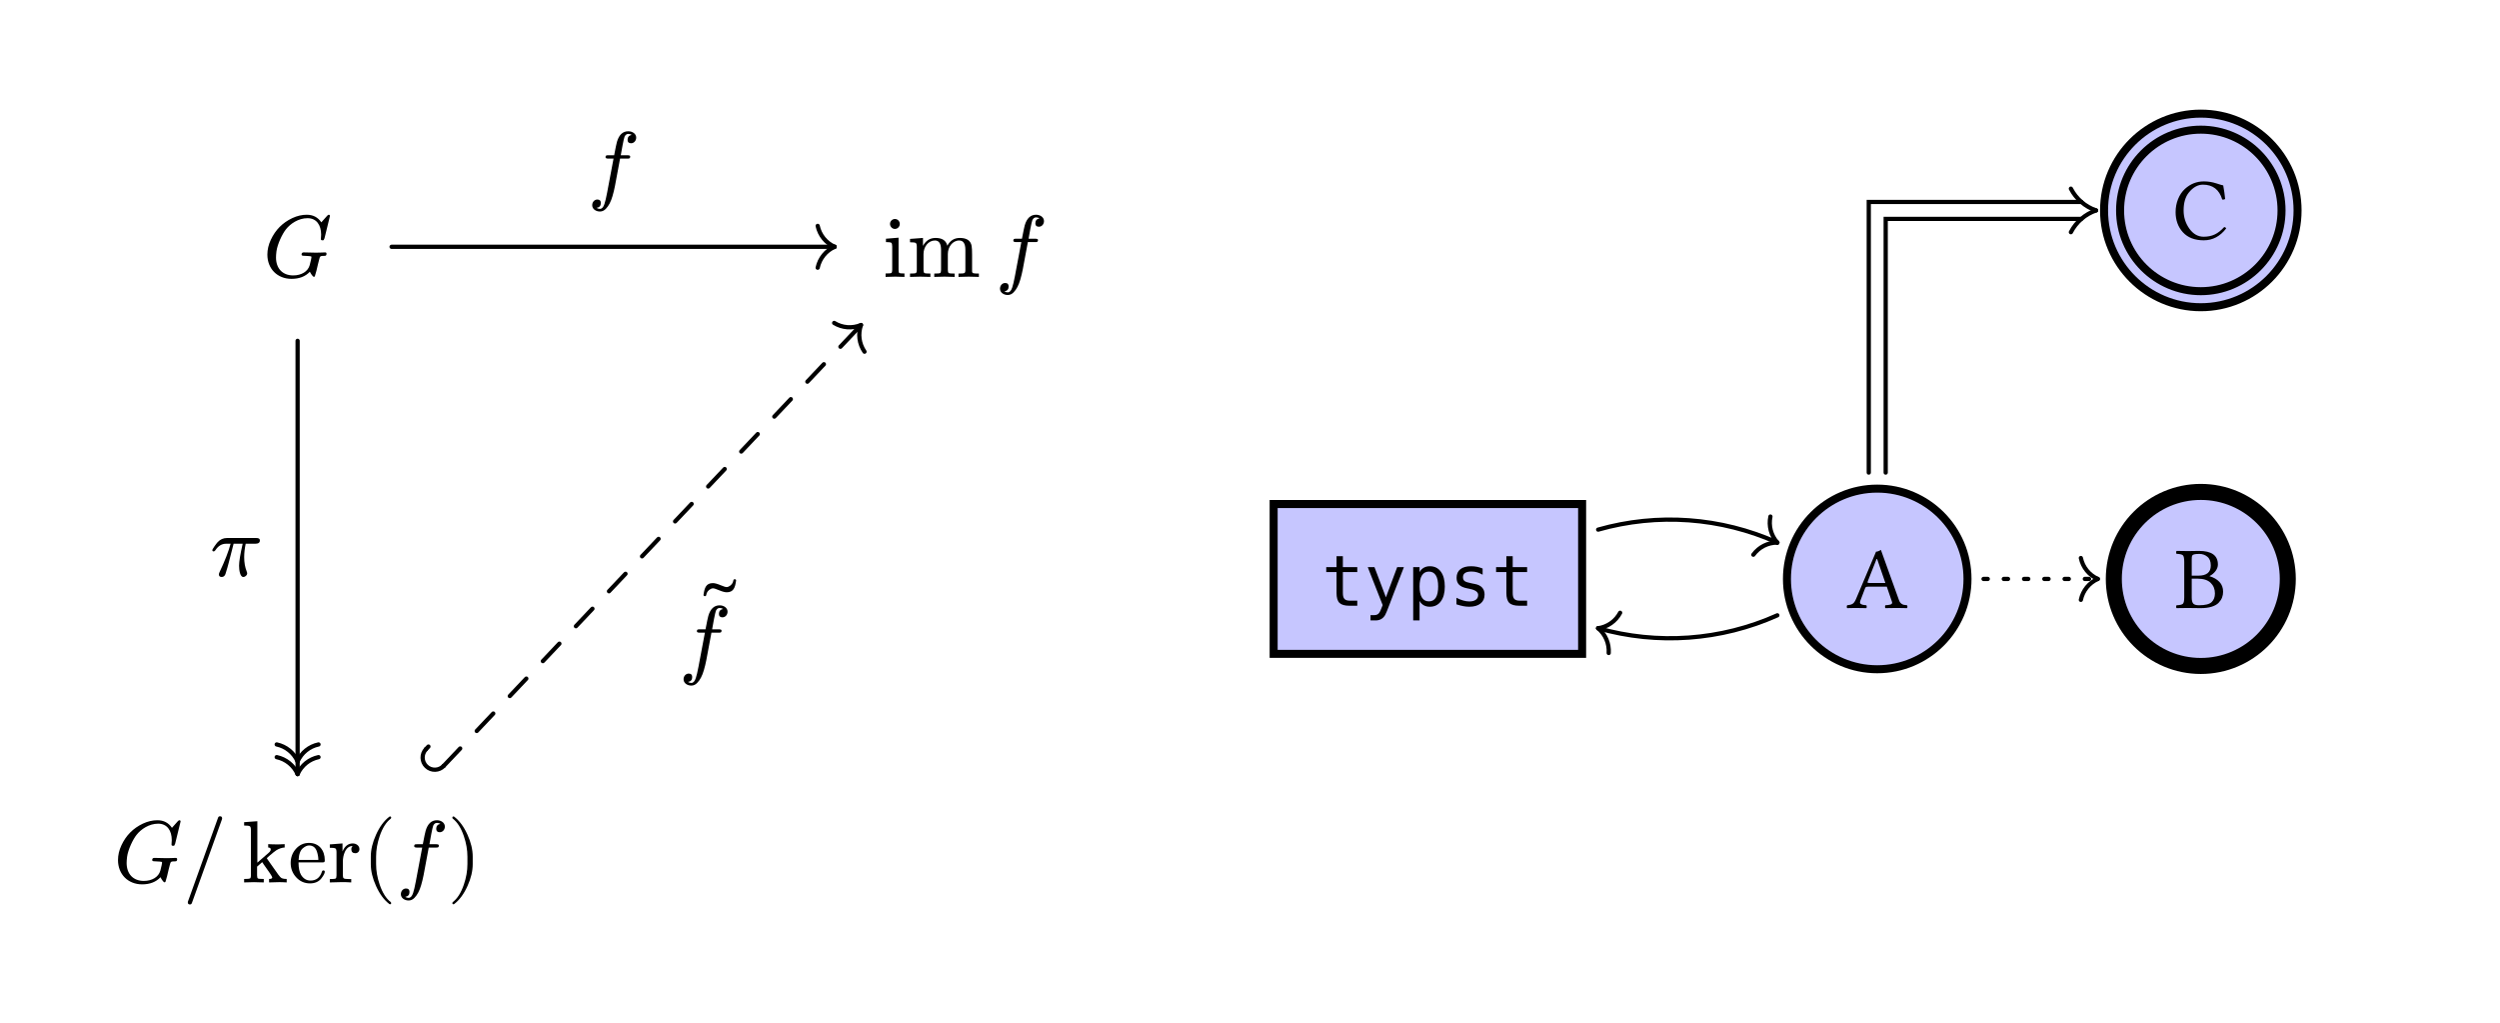
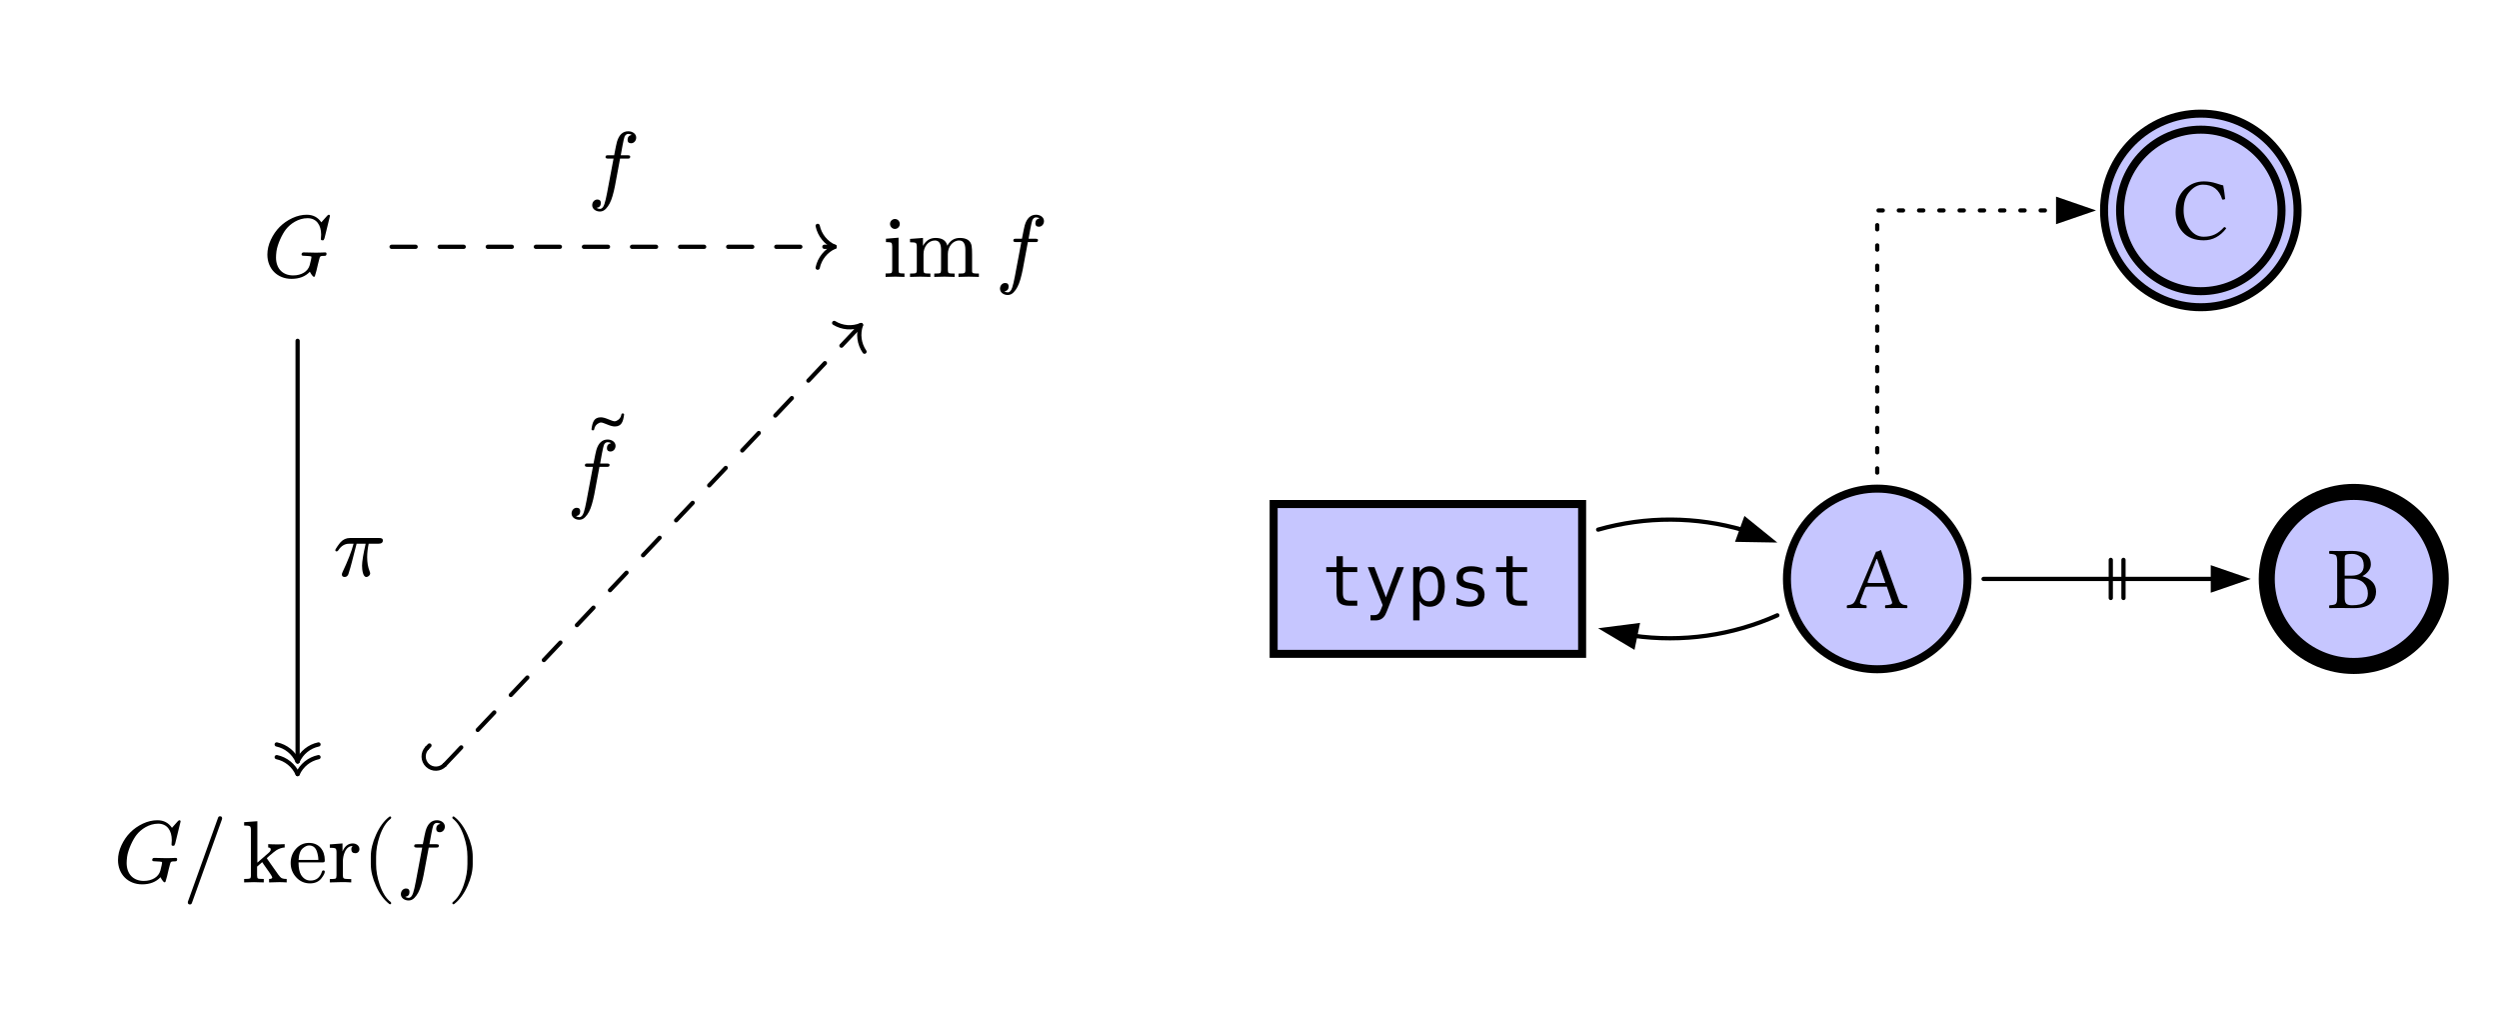
<svg xmlns="http://www.w3.org/2000/svg" xmlns:xlink="http://www.w3.org/1999/xlink" class="typst-doc" viewBox="0 0 623.623 255.118" width="623.623" height="255.118">
  <g>
    <g transform="translate(28.3465 28.3465)">
      <g class="typst-group">
        <g transform="matrix(2 0 0 2 0 0)">
          <g transform="translate(0 0)">
            <g class="typst-group">
              <g>
                <g transform="translate(0 0)">
                  <g class="typst-group">
                    <g>
                      <g transform="translate(0 0)">
                        <g class="typst-group">
                          <g>
                            <g transform="translate(18.63767 12.8535)">
                              <g class="typst-group">
                                <g>
                                  <g transform="translate(0 7.513)">
                                    <g class="typst-text" transform="scale(0.011 -0.011)">
                                      <use xlink:href="#g79D19BE13968DD9CB342F395E902C1C7" x="0" fill="#000000" />
                                    </g>
                                  </g>
                                </g>
                              </g>
                            </g>
                            <g transform="translate(95.96404 12.8535)">
                              <g class="typst-group">
                                <g>
                                  <g transform="translate(0 7.513)">
                                    <g class="typst-text" transform="scale(0.011 -0.011)">
                                      <use xlink:href="#gE05993322564CCB1653D484A10AFE731" x="0" fill="#000000" />
                                      <use xlink:href="#g95E62FF91FB9D188F1BE73E53053F529" x="278" fill="#000000" />
                                    </g>
                                  </g>
                                  <g transform="translate(14.05433 7.513)">
                                    <g class="typst-text" transform="scale(0.011 -0.011)">
                                      <use xlink:href="#gFD812EEBF38CE764F5B3B3F10E256F86" x="0" fill="#000000" />
                                    </g>
                                  </g>
                                </g>
                              </g>
                            </g>
                            <g transform="translate(0 88.37325)">
                              <g class="typst-group">
                                <g>
                                  <g transform="translate(0 7.513)">
                                    <g class="typst-text" transform="scale(0.011 -0.011)">
                                      <use xlink:href="#g79D19BE13968DD9CB342F395E902C1C7" x="0" fill="#000000" />
                                    </g>
                                  </g>
                                  <g transform="translate(8.646 7.513)">
                                    <g class="typst-text" transform="scale(0.011 -0.011)">
                                      <use xlink:href="#g53AB29812C6E49CA0A44BF20374FC314" x="0" fill="#000000" />
                                    </g>
                                  </g>
                                  <g transform="translate(15.97933 7.513)">
                                    <g class="typst-text" transform="scale(0.011 -0.011)">
                                      <use xlink:href="#gF4B61A7629951F3DDFFF3BF00086597D" x="0" fill="#000000" />
                                      <use xlink:href="#g7ACF890FDA5EEB6DAEB97A2FD973FAE1" x="528" fill="#000000" />
                                      <use xlink:href="#gDB2269443DB038A6EB6C25A5D1C2DCC5" x="972" fill="#000000" />
                                    </g>
                                  </g>
                                  <g transform="translate(30.98333 7.513)">
                                    <g class="typst-text" transform="scale(0.011 -0.011)">
                                      <use xlink:href="#g8EC7D9EF8EB616F953CD820509C8DDD3" x="0" fill="#000000" />
                                    </g>
                                  </g>
                                  <g transform="translate(35.26233 7.513)">
                                    <g class="typst-text" transform="scale(0.011 -0.011)">
                                      <use xlink:href="#gFD812EEBF38CE764F5B3B3F10E256F86" x="0" fill="#000000" />
                                    </g>
                                  </g>
                                  <g transform="translate(41.64233 7.513)">
                                    <g class="typst-text" transform="scale(0.011 -0.011)">
                                      <use xlink:href="#g4805269A43B62E7731CF85D6826AF404" x="0" fill="#000000" />
                                    </g>
                                  </g>
                                </g>
                              </g>
                            </g>
                            <g transform="translate(0 0)">
-                               <path class="typst-shape" fill="none" stroke="#000000" stroke-width="0.528" stroke-linecap="round" stroke-linejoin="miter" stroke-miterlimit="4" d="M 34.688 16.61 C 34.688 16.61 89.964 16.61 89.964 16.61 " />
+                               <path class="typst-shape" fill="none" stroke="#000000" stroke-width="0.528" stroke-linecap="round" stroke-linejoin="miter" stroke-miterlimit="4" stroke-dashoffset="0" stroke-dasharray="3 3" d="M 34.688 16.61 C 34.688 16.61 89.964 16.61 89.964 16.61 " />
                            </g>
                            <g transform="translate(0 0)">
                              <path class="typst-shape" fill="none" stroke="#000000" stroke-width="0.528" stroke-linecap="round" stroke-linejoin="miter" stroke-miterlimit="4" d="M 89.964 16.61 C 88.883 17.091 88.098 18.061 87.852 19.218 " />
                            </g>
                            <g transform="translate(0 0)">
                              <path class="typst-shape" fill="none" stroke="#000000" stroke-width="0.528" stroke-linecap="round" stroke-linejoin="miter" stroke-miterlimit="4" d="M 89.964 16.61 C 88.883 16.129 88.098 15.159 87.852 14.002 " />
                            </g>
                            <g transform="translate(56.9359 0.00000000000001776357)">
                              <g class="typst-group">
                                <g>
                                  <g transform="translate(0 0)">
                                    <g class="typst-group">
                                      <g>
                                        <g transform="translate(2.2 9.955)">
                                          <g class="typst-text" transform="scale(0.011 -0.011)">
                                            <use xlink:href="#gFD812EEBF38CE764F5B3B3F10E256F86" x="0" fill="#000000" />
                                          </g>
                                        </g>
                                      </g>
                                    </g>
                                  </g>
                                </g>
                              </g>
                            </g>
                            <g transform="translate(0 0)">
-                               <path class="typst-shape" fill="none" stroke="#000000" stroke-width="0.528" stroke-linecap="round" stroke-linejoin="miter" stroke-miterlimit="4" stroke-dashoffset="0" stroke-dasharray="3 3" d="M 41.185 81.357 C 41.185 81.357 93.255 26.366 93.255 26.366 " />
-                             </g>
-                             <g transform="translate(0 0)">
-                               <path class="typst-shape" fill="none" stroke="#000000" stroke-width="0.528" stroke-linecap="round" stroke-linejoin="miter" stroke-miterlimit="4" d="M 41.185 81.357 C 40.607 81.967 39.645 81.993 39.035 81.416 C 39.035 81.416 39.035 81.416 39.035 81.416 C 38.425 80.838 38.399 79.876 38.976 79.266 " />
-                             </g>
-                             <g transform="translate(0 0)">
-                               <path class="typst-shape" fill="none" stroke="#000000" stroke-width="0.528" stroke-linecap="round" stroke-linejoin="miter" stroke-miterlimit="4" d="M 38.976 79.266 C 38.976 79.266 39.285 78.94 39.285 78.94 " />
+                               <path class="typst-shape" fill="none" stroke="#000000" stroke-width="0.528" stroke-linecap="round" stroke-linejoin="miter" stroke-miterlimit="4" stroke-dashoffset="0" stroke-dasharray="3 3" d="M 41.312 81.223 C 41.312 81.223 93.255 26.366 93.255 26.366 " />
+                             </g>
+                             <g transform="translate(0 0)">
+                               <path class="typst-shape" fill="none" stroke="#000000" stroke-width="0.528" stroke-linecap="round" stroke-linejoin="miter" stroke-miterlimit="4" d="M 41.312 81.223 C 40.734 81.833 39.772 81.859 39.162 81.282 C 39.162 81.282 39.162 81.282 39.162 81.282 C 38.552 80.704 38.526 79.742 39.103 79.132 " />
+                             </g>
+                             <g transform="translate(0 0)">
+                               <path class="typst-shape" fill="none" stroke="#000000" stroke-width="0.528" stroke-linecap="round" stroke-linejoin="miter" stroke-miterlimit="4" d="M 39.103 79.132 C 39.103 79.132 39.412 78.806 39.412 78.806 " />
                            </g>
                            <g transform="translate(0 0)">
                              <path class="typst-shape" fill="none" stroke="#000000" stroke-width="0.528" stroke-linecap="round" stroke-linejoin="miter" stroke-miterlimit="4" d="M 93.255 26.366 C 92.861 27.482 93.025 28.719 93.696 29.693 " />
                            </g>
                            <g transform="translate(0 0)">
                              <path class="typst-shape" fill="none" stroke="#000000" stroke-width="0.528" stroke-linecap="round" stroke-linejoin="miter" stroke-miterlimit="4" d="M 93.255 26.366 C 92.162 26.82 90.918 26.724 89.909 26.107 " />
                            </g>
-                             <g transform="translate(68.33607 55.88251)">
+                             <g transform="translate(54.36112 35.20224)">
                              <g class="typst-group">
                                <g>
                                  <g transform="translate(0 0)">
                                    <g class="typst-group">
                                      <g>
                                        <g transform="translate(10.208 10.395)">
                                          <g class="typst-text" transform="scale(0.011 -0.011)">
                                            <use xlink:href="#gC084C8E355BEDDB1A8BF98BDEFD66A3E" x="0" fill="#000000" />
                                          </g>
                                        </g>
                                        <g transform="translate(2.2 13.2)">
                                          <g class="typst-text" transform="scale(0.011 -0.011)">
                                            <use xlink:href="#gFD812EEBF38CE764F5B3B3F10E256F86" x="0" fill="#000000" />
                                          </g>
                                        </g>
                                      </g>
                                    </g>
                                  </g>
                                </g>
                              </g>
                            </g>
                            <g transform="translate(0 0)">
-                               <path class="typst-shape" fill="none" stroke="#000000" stroke-width="0.528" stroke-linecap="round" stroke-linejoin="miter" stroke-miterlimit="4" d="M 22.961 28.337 C 22.961 28.337 22.961 82.373 22.961 82.373 " />
+                               <path class="typst-shape" fill="none" stroke="#000000" stroke-width="0.528" stroke-linecap="round" stroke-linejoin="miter" stroke-miterlimit="4" d="M 22.961 28.337 C 22.961 28.337 22.961 80.789 22.961 80.789 " />
                            </g>
                            <g transform="translate(0 0)">
                              <path class="typst-shape" fill="none" stroke="#000000" stroke-width="0.528" stroke-linecap="round" stroke-linejoin="miter" stroke-miterlimit="4" d="M 22.961 80.789 C 22.479 79.708 21.51 78.923 20.353 78.677 " />
                            </g>
                            <g transform="translate(0 0)">
                              <path class="typst-shape" fill="none" stroke="#000000" stroke-width="0.528" stroke-linecap="round" stroke-linejoin="miter" stroke-miterlimit="4" d="M 22.961 80.789 C 23.442 79.708 24.411 78.923 25.569 78.677 " />
                            </g>
                            <g transform="translate(0 0)">
                              <path class="typst-shape" fill="none" stroke="#000000" stroke-width="0.528" stroke-linecap="round" stroke-linejoin="miter" stroke-miterlimit="4" d="M 22.961 82.373 C 22.479 81.292 21.51 80.507 20.353 80.261 " />
                            </g>
                            <g transform="translate(0 0)">
                              <path class="typst-shape" fill="none" stroke="#000000" stroke-width="0.528" stroke-linecap="round" stroke-linejoin="miter" stroke-miterlimit="4" d="M 22.961 82.373 C 23.442 81.292 24.411 80.507 25.569 80.261 " />
                            </g>
-                             <g transform="translate(9.815667 50.72967)">
+                             <g transform="translate(25.16067 50.72967)">
                              <g class="typst-group">
                                <g>
                                  <g transform="translate(0 0)">
                                    <g class="typst-group">
                                      <g>
                                        <g transform="translate(2.2 6.941)">
                                          <g class="typst-text" transform="scale(0.011 -0.011)">
                                            <use xlink:href="#g5CAB5EF05294A3DCA596B9B87C13A77A" x="0" fill="#000000" />
                                          </g>
                                        </g>
                                      </g>
                                    </g>
                                  </g>
                                </g>
                              </g>
                            </g>
                          </g>
                        </g>
                      </g>
                    </g>
                  </g>
                </g>
                <g transform="translate(144.7449 0)">
                  <g class="typst-group">
                    <g>
                      <g transform="translate(0 0)">
                        <g class="typst-group">
                          <g>
                            <g transform="translate(0 0)">
                              <path class="typst-shape" fill="#aaaaffaa" stroke="#000000" stroke-width="1" stroke-linecap="butt" stroke-linejoin="miter" stroke-miterlimit="4" d="M 0 67.378 C 0 67.378 38.49 67.378 38.49 67.378 C 38.49 67.378 38.49 48.692 38.49 48.692 C 38.49 48.692 0 48.692 0 48.692 C 0 48.692 0 48.692 0 48.692 C 0 48.692 0 67.378 0 67.378 C 0 67.378 0 67.378 0 67.378 Z " />
                            </g>
                            <g transform="translate(6 54.69248)">
                              <g class="typst-group">
                                <g>
                                  <g transform="translate(0 6.685938)">
                                    <g class="typst-text" transform="scale(0.004296875 -0.004296875)">
                                      <use xlink:href="#gCCB5E1382A76E052DFA4AACA81B7BE9F" x="0" fill="#000000" />
                                      <use xlink:href="#g8837D8AAEDB250EF1523863F10F5996C" x="1233" fill="#000000" />
                                      <use xlink:href="#gEFEEE14F8F2553B8A63A64B7037160C7" x="2466" fill="#000000" />
                                      <use xlink:href="#g39083BE5DEEE3F9AB0F395A40D2BB5FA" x="3699" fill="#000000" />
                                      <use xlink:href="#gCCB5E1382A76E052DFA4AACA81B7BE9F" x="4932" fill="#000000" />
                                    </g>
                                  </g>
                                </g>
                              </g>
                            </g>
                            <g transform="translate(0 0)">
                              <path class="typst-shape" fill="#aaaaffaa" stroke="#000000" stroke-width="1" stroke-linecap="butt" stroke-linejoin="miter" stroke-miterlimit="4" d="M 75.312 46.771 C 81.527 46.771 86.576 51.82 86.576 58.035 C 86.576 58.035 86.576 58.035 86.576 58.035 C 86.576 64.251 81.527 69.299 75.312 69.299 C 75.312 69.299 75.312 69.299 75.312 69.299 C 69.096 69.299 64.048 64.251 64.048 58.035 C 64.048 58.035 64.048 58.035 64.048 58.035 C 64.048 51.82 69.096 46.771 75.312 46.771 " />
                            </g>
                            <g transform="translate(71.49023 54.41534)">
                              <g class="typst-group">
                                <g>
                                  <g transform="translate(0 7.240234)">
                                    <g class="typst-text" transform="scale(0.005371094 -0.005371094)">
                                      <use xlink:href="#g1513ED6E3E220B8A6EDCDAF85DCDBD41" x="0" fill="#000000" />
                                    </g>
                                  </g>
                                </g>
                              </g>
                            </g>
                            <g transform="translate(0 0)">
-                               <path class="typst-shape" fill="#aaaaffaa" stroke="#000000" stroke-width="2" stroke-linecap="butt" stroke-linejoin="miter" stroke-miterlimit="4" d="M 115.686 47.182 C 121.675 47.182 126.54 52.046 126.54 58.035 C 126.54 58.035 126.54 58.035 126.54 58.035 C 126.54 64.024 121.675 68.889 115.686 68.889 C 115.686 68.889 115.686 68.889 115.686 68.889 C 109.697 68.889 104.832 64.024 104.832 58.035 C 104.832 58.035 104.832 58.035 104.832 58.035 C 104.832 52.046 109.697 47.182 115.686 47.182 " />
-                             </g>
-                             <g transform="translate(112.4529 54.41534)">
+                               <path class="typst-shape" fill="#aaaaffaa" stroke="#000000" stroke-width="2" stroke-linecap="butt" stroke-linejoin="miter" stroke-miterlimit="4" d="M 134.771 47.182 C 140.76 47.182 145.625 52.046 145.625 58.035 C 145.625 58.035 145.625 58.035 145.625 58.035 C 145.625 64.024 140.76 68.889 134.771 68.889 C 134.771 68.889 134.771 68.889 134.771 68.889 C 128.782 68.889 123.917 64.024 123.917 58.035 C 123.917 58.035 123.917 58.035 123.917 58.035 C 123.917 52.046 128.782 47.182 134.771 47.182 " />
+                             </g>
+                             <g transform="translate(131.5377 54.41534)">
                              <g class="typst-group">
                                <g>
                                  <g transform="translate(0 7.240234)">
                                    <g class="typst-text" transform="scale(0.005371094 -0.005371094)">
                                      <use xlink:href="#g82838CF5F746004CEAB952846F4B35F3" x="0" fill="#000000" />
                                    </g>
                                  </g>
                                </g>
                              </g>
                            </g>
                            <g transform="translate(0 0)">
                              <path class="typst-shape" fill="#aaaaffaa" stroke="#000000" stroke-width="1" stroke-linecap="butt" stroke-linejoin="miter" stroke-miterlimit="4" d="M 115.686 0 C 122.348 0 127.759 5.411 127.759 12.072 C 127.759 12.072 127.759 12.072 127.759 12.072 C 127.759 18.734 122.348 24.145 115.686 24.145 C 115.686 24.145 115.686 24.145 115.686 24.145 C 109.025 24.145 103.614 18.734 103.614 12.072 C 103.614 12.072 103.614 12.072 103.614 12.072 C 103.614 5.411 109.025 0 115.686 0 " />
                            </g>
                            <g transform="translate(0 0)">
                              <path class="typst-shape" fill="none" stroke="#000000" stroke-width="1" stroke-linecap="butt" stroke-linejoin="miter" stroke-miterlimit="4" d="M 115.686 2 C 121.244 2 125.759 6.515 125.759 12.072 C 125.759 12.072 125.759 12.072 125.759 12.072 C 125.759 17.63 121.244 22.145 115.686 22.145 C 115.686 22.145 115.686 22.145 115.686 22.145 C 110.129 22.145 105.614 17.63 105.614 12.072 C 105.614 12.072 105.614 12.072 105.614 12.072 C 105.614 6.515 110.129 2 115.686 2 " />
                            </g>
                            <g transform="translate(112.1333 8.45225)">
                              <g class="typst-group">
                                <g>
                                  <g transform="translate(0 7.240234)">
                                    <g class="typst-text" transform="scale(0.005371094 -0.005371094)">
                                      <use xlink:href="#g9D4AF65AD4AFD245FAC8415359C47A51" x="0" fill="#000000" />
                                    </g>
                                  </g>
                                </g>
                              </g>
                            </g>
                            <g transform="translate(0 0)">
-                               <path class="typst-shape" fill="none" stroke="#000000" stroke-width="0.528" stroke-linecap="round" stroke-linejoin="miter" stroke-miterlimit="4" d="M 40.49 51.885 C 47.901 49.778 55.817 50.35 62.848 53.499 " />
-                             </g>
-                             <g transform="translate(0 0)">
-                               <path class="typst-shape" fill="none" stroke="#000000" stroke-width="0.528" stroke-linecap="round" stroke-linejoin="miter" stroke-miterlimit="4" d="M 62.848 53.499 C 61.665 53.496 60.552 54.06 59.854 55.016 " />
-                             </g>
-                             <g transform="translate(0 0)">
-                               <path class="typst-shape" fill="none" stroke="#000000" stroke-width="0.528" stroke-linecap="round" stroke-linejoin="miter" stroke-miterlimit="4" d="M 62.848 53.499 C 62.058 52.618 61.738 51.412 61.986 50.255 " />
-                             </g>
-                             <g transform="translate(0 0)">
-                               <path class="typst-shape" fill="none" stroke="#000000" stroke-width="0.528" stroke-linecap="round" stroke-linejoin="miter" stroke-miterlimit="4" d="M 40.49 64.186 C 47.901 66.293 55.817 65.721 62.848 62.572 " />
-                             </g>
-                             <g transform="translate(0 0)">
-                               <path class="typst-shape" fill="none" stroke="#000000" stroke-width="0.528" stroke-linecap="round" stroke-linejoin="miter" stroke-miterlimit="4" d="M 40.49 64.186 C 41.661 64.019 42.682 63.301 43.235 62.255 " />
-                             </g>
-                             <g transform="translate(0 0)">
-                               <path class="typst-shape" fill="none" stroke="#000000" stroke-width="0.528" stroke-linecap="round" stroke-linejoin="miter" stroke-miterlimit="4" d="M 40.49 64.186 C 41.398 64.944 41.888 66.092 41.808 67.272 " />
-                             </g>
-                             <g transform="translate(0 0)">
-                               <path class="typst-shape" fill="none" stroke="#000000" stroke-width="0.528" stroke-linecap="round" stroke-linejoin="miter" stroke-miterlimit="4" d="M 76.368 44.771 C 76.368 44.771 76.368 13.128 76.368 13.128 C 76.368 13.128 100.78 13.128 100.78 13.128 " />
-                             </g>
-                             <g transform="translate(0 0)">
-                               <path class="typst-shape" fill="none" stroke="#000000" stroke-width="0.528" stroke-linecap="round" stroke-linejoin="miter" stroke-miterlimit="4" d="M 74.256 44.771 C 74.256 44.771 74.256 11.016 74.256 11.016 C 74.256 11.016 100.78 11.016 100.78 11.016 " />
-                             </g>
-                             <g transform="translate(0 0)">
-                               <path class="typst-shape" fill="none" stroke="#000000" stroke-width="0.528" stroke-linecap="round" stroke-linejoin="miter" stroke-miterlimit="4" d="M 102.614 12.072 C 101.257 12.54 100.133 13.512 99.475 14.787 " />
-                             </g>
-                             <g transform="translate(0 0)">
-                               <path class="typst-shape" fill="none" stroke="#000000" stroke-width="0.528" stroke-linecap="round" stroke-linejoin="miter" stroke-miterlimit="4" d="M 102.614 12.072 C 101.257 11.605 100.133 10.633 99.475 9.358 " />
-                             </g>
-                             <g transform="translate(0 0)">
-                               <path class="typst-shape" fill="none" stroke="#000000" stroke-width="0.528" stroke-linecap="round" stroke-linejoin="miter" stroke-miterlimit="4" stroke-dashoffset="0" stroke-dasharray="0.528 2" d="M 88.576 58.035 C 88.576 58.035 102.832 58.035 102.832 58.035 " />
-                             </g>
-                             <g transform="translate(0 0)">
-                               <path class="typst-shape" fill="none" stroke="#000000" stroke-width="0.528" stroke-linecap="round" stroke-linejoin="miter" stroke-miterlimit="4" d="M 102.832 58.035 C 101.752 58.517 100.966 59.486 100.72 60.643 " />
-                             </g>
-                             <g transform="translate(0 0)">
-                               <path class="typst-shape" fill="none" stroke="#000000" stroke-width="0.528" stroke-linecap="round" stroke-linejoin="miter" stroke-miterlimit="4" d="M 102.832 58.035 C 101.752 57.554 100.966 56.585 100.72 55.427 " />
+                               <path class="typst-shape" fill="#aaaaffaa" stroke="#000000" stroke-width="1" stroke-linecap="butt" stroke-linejoin="miter" stroke-miterlimit="4" d="M 19.245 58.035 C 19.245 58.035 19.245 58.035 19.245 58.035 C 19.245 58.035 19.245 58.035 19.245 58.035 C 19.245 58.035 19.245 58.035 19.245 58.035 C 19.245 58.035 19.245 58.035 19.245 58.035 C 19.245 58.035 19.245 58.035 19.245 58.035 C 19.245 58.035 19.245 58.035 19.245 58.035 C 19.245 58.035 19.245 58.035 19.245 58.035 " />
+                             </g>
+                             <g transform="translate(0 0)">
+                               <path class="typst-shape" fill="#aaaaffaa" stroke="#000000" stroke-width="1" stroke-linecap="butt" stroke-linejoin="miter" stroke-miterlimit="4" d="M 75.312 58.035 C 75.312 58.035 75.312 58.035 75.312 58.035 C 75.312 58.035 75.312 58.035 75.312 58.035 C 75.312 58.035 75.312 58.035 75.312 58.035 C 75.312 58.035 75.312 58.035 75.312 58.035 C 75.312 58.035 75.312 58.035 75.312 58.035 C 75.312 58.035 75.312 58.035 75.312 58.035 C 75.312 58.035 75.312 58.035 75.312 58.035 " />
+                             </g>
+                             <g transform="translate(0 0)">
+                               <path class="typst-shape" fill="#aaaaffaa" stroke="#000000" stroke-width="1" stroke-linecap="butt" stroke-linejoin="miter" stroke-miterlimit="4" d="M 19.245 58.035 C 19.245 58.035 19.245 58.035 19.245 58.035 C 19.245 58.035 19.245 58.035 19.245 58.035 C 19.245 58.035 19.245 58.035 19.245 58.035 C 19.245 58.035 19.245 58.035 19.245 58.035 C 19.245 58.035 19.245 58.035 19.245 58.035 C 19.245 58.035 19.245 58.035 19.245 58.035 C 19.245 58.035 19.245 58.035 19.245 58.035 " />
+                             </g>
+                             <g transform="translate(0 0)">
+                               <path class="typst-shape" fill="#aaaaffaa" stroke="#000000" stroke-width="1" stroke-linecap="butt" stroke-linejoin="miter" stroke-miterlimit="4" d="M 75.312 58.035 C 75.312 58.035 75.312 58.035 75.312 58.035 C 75.312 58.035 75.312 58.035 75.312 58.035 C 75.312 58.035 75.312 58.035 75.312 58.035 C 75.312 58.035 75.312 58.035 75.312 58.035 C 75.312 58.035 75.312 58.035 75.312 58.035 C 75.312 58.035 75.312 58.035 75.312 58.035 C 75.312 58.035 75.312 58.035 75.312 58.035 " />
+                             </g>
+                             <g transform="translate(0 0)">
+                               <path class="typst-shape" fill="#aaaaffaa" stroke="#000000" stroke-width="1" stroke-linecap="butt" stroke-linejoin="miter" stroke-miterlimit="4" d="M 75.312 58.035 C 75.312 58.035 75.312 58.035 75.312 58.035 C 75.312 58.035 75.312 58.035 75.312 58.035 C 75.312 58.035 75.312 58.035 75.312 58.035 C 75.312 58.035 75.312 58.035 75.312 58.035 C 75.312 58.035 75.312 58.035 75.312 58.035 C 75.312 58.035 75.312 58.035 75.312 58.035 C 75.312 58.035 75.312 58.035 75.312 58.035 " />
+                             </g>
+                             <g transform="translate(0 0)">
+                               <path class="typst-shape" fill="#aaaaffaa" stroke="#000000" stroke-width="1" stroke-linecap="butt" stroke-linejoin="miter" stroke-miterlimit="4" d="M 115.686 12.072 C 115.686 12.072 115.686 12.072 115.686 12.072 C 115.686 12.072 115.686 12.072 115.686 12.072 C 115.686 12.072 115.686 12.072 115.686 12.072 C 115.686 12.072 115.686 12.072 115.686 12.072 C 115.686 12.072 115.686 12.072 115.686 12.072 C 115.686 12.072 115.686 12.072 115.686 12.072 C 115.686 12.072 115.686 12.072 115.686 12.072 " />
+                             </g>
+                             <g transform="translate(0 0)">
+                               <path class="typst-shape" fill="#aaaaffaa" stroke="#000000" stroke-width="1" stroke-linecap="butt" stroke-linejoin="miter" stroke-miterlimit="4" d="M 75.312 58.035 C 75.312 58.035 75.312 58.035 75.312 58.035 C 75.312 58.035 75.312 58.035 75.312 58.035 C 75.312 58.035 75.312 58.035 75.312 58.035 C 75.312 58.035 75.312 58.035 75.312 58.035 C 75.312 58.035 75.312 58.035 75.312 58.035 C 75.312 58.035 75.312 58.035 75.312 58.035 C 75.312 58.035 75.312 58.035 75.312 58.035 " />
+                             </g>
+                             <g transform="translate(0 0)">
+                               <path class="typst-shape" fill="#aaaaffaa" stroke="#000000" stroke-width="1" stroke-linecap="butt" stroke-linejoin="miter" stroke-miterlimit="4" d="M 134.771 58.035 C 134.771 58.035 134.771 58.035 134.771 58.035 C 134.771 58.035 134.771 58.035 134.771 58.035 C 134.771 58.035 134.771 58.035 134.771 58.035 C 134.771 58.035 134.771 58.035 134.771 58.035 C 134.771 58.035 134.771 58.035 134.771 58.035 C 134.771 58.035 134.771 58.035 134.771 58.035 C 134.771 58.035 134.771 58.035 134.771 58.035 " />
+                             </g>
+                             <g transform="translate(0 0)">
+                               <path class="typst-shape" fill="none" stroke="#000000" stroke-width="0.528" stroke-linecap="round" stroke-linejoin="miter" stroke-miterlimit="4" d="M 40.49 51.885 C 46.433 50.195 52.733 50.22 58.662 51.957 " />
+                             </g>
+                             <g transform="translate(0 0)">
+                               <path class="typst-shape" fill="#000000" d="M 62.848 53.499 C 62.848 53.499 57.568 53.409 57.568 53.409 C 57.568 53.409 58.743 50.178 58.743 50.178 " />
+                             </g>
+                             <g transform="translate(0 0)">
+                               <path class="typst-shape" fill="none" stroke="#000000" stroke-width="0.528" stroke-linecap="round" stroke-linejoin="miter" stroke-miterlimit="4" d="M 44.854 65.111 C 50.971 65.978 57.209 65.098 62.848 62.572 " />
+                             </g>
+                             <g transform="translate(0 0)">
+                               <path class="typst-shape" fill="#000000" d="M 40.486 64.185 C 40.486 64.185 45.724 63.516 45.724 63.516 C 45.724 63.516 45.025 66.882 45.025 66.882 " />
+                             </g>
+                             <g transform="translate(0 0)">
+                               <path class="typst-shape" fill="none" stroke="#000000" stroke-width="0.528" stroke-linecap="round" stroke-linejoin="miter" stroke-miterlimit="4" stroke-dashoffset="0" stroke-dasharray="0.528 2" d="M 75.312 44.771 C 75.312 44.771 75.312 12.072 75.312 12.072 C 75.312 12.072 98.15 12.072 98.15 12.072 " />
+                             </g>
+                             <g transform="translate(0 0)">
+                               <path class="typst-shape" fill="#000000" d="M 102.614 12.072 C 102.614 12.072 97.622 13.791 97.622 13.791 C 97.622 13.791 97.622 10.353 97.622 10.353 " />
+                             </g>
+                             <g transform="translate(0 0)">
+                               <path class="typst-shape" fill="none" stroke="#000000" stroke-width="0.528" stroke-linecap="round" stroke-linejoin="miter" stroke-miterlimit="4" d="M 88.576 58.035 C 88.576 58.035 117.453 58.035 117.453 58.035 " />
+                             </g>
+                             <g transform="translate(0 0)">
+                               <path class="typst-shape" fill="none" stroke="#000000" stroke-width="0.528" stroke-linecap="round" stroke-linejoin="miter" stroke-miterlimit="4" d="M 104.454 55.659 C 104.454 55.659 104.454 60.411 104.454 60.411 " />
+                             </g>
+                             <g transform="translate(0 0)">
+                               <path class="typst-shape" fill="none" stroke="#000000" stroke-width="0.528" stroke-linecap="round" stroke-linejoin="miter" stroke-miterlimit="4" d="M 106.038 55.659 C 106.038 55.659 106.038 60.411 106.038 60.411 " />
+                             </g>
+                             <g transform="translate(0 0)">
+                               <path class="typst-shape" fill="#000000" d="M 121.917 58.035 C 121.917 58.035 116.925 59.754 116.925 59.754 C 116.925 59.754 116.925 56.316 116.925 56.316 " />
                            </g>
                          </g>
                        </g>
                      </g>
                    </g>
                  </g>
                </g>
              </g>
            </g>
          </g>
        </g>
      </g>
    </g>
  </g>
  <defs id="glyph">
    <symbol id="g79D19BE13968DD9CB342F395E902C1C7" overflow="visible">
      <path d="M 324 -22 C 412 -22 481.333 5 532 59 C 538.191 45.733 564.198 1 578 1 C 582.667 1 586.167 3.167 588.5 7.5 C 590.833 11.833 596.667 32 606 68 L 624 144 C 630 166.667 634.333 183.667 637 195 C 647.985 238.941 648.097 237.652 702 239 C 714.667 239 721 247 721 263 C 721 273 715.667 278 705 278 C 686.466 278 620.304 273.928 601 275 L 462 278 C 446 278 438 270 438 254 C 438 245.333 444 240.667 456 240 C 513.333 237.333 543.333 235 546 233 C 548.667 231 550 227.333 550 222 C 550 214.667 543.333 185 530 133 C 510.264 61.457 435.9 17 343 17 C 220.621 17 148 97.828 148 220 C 148 239.333 149.667 262.667 153 290 C 164.298 371.912 218.11 486.677 261 540 C 310.74 603.306 402.538 666 505 666 C 608.647 666 660 587.001 660 479 C 660 470.244 657 437.766 657 429 C 657 419.667 663.333 415 676 415 C 680.667 415 684.667 415.667 688 417 C 692.667 424.333 696 431.333 698 438 L 760 691 C 760 700.333 755 705 745 705 C 741 705 735 700.667 727 692 L 662 619 C 623.333 676.333 568.333 705 497 705 C 442.333 705 387.667 692.333 333 667 C 222.333 615 141 533 89 421 C 63 365.667 50 309.667 50 253 C 50 92.529 163.5 -22 324 -22 Z " />
    </symbol>
    <symbol id="gE05993322564CCB1653D484A10AFE731" overflow="visible">
      <path d="M 194 601 C 194 631.405 169.432 657 139 657 C 108.595 657 83 631.406 83 601 C 83 571.167 108.428 544 138 544 C 168.936 544 194 569.768 194 601 Z M 143 3 L 247 0 L 247 39 C 213.667 39 194.167 41 188.5 45 C 182.833 49 180 60 180 78 L 180 445 L 37 433 L 37 395 C 70.333 395 90.5 392.333 97.5 387 C 104.5 381.667 108 367.667 108 345 L 108 79 C 108 59.667 104.5 48.167 97.5 44.5 C 90.5 40.833 69 39 33 39 L 33 0 Z " />
    </symbol>
    <symbol id="g95E62FF91FB9D188F1BE73E53053F529" overflow="visible">
      <path d="M 315 413 C 361 413 384 377.667 384 307 L 384 79 C 384 59.667 380.5 48 373.5 44 C 366.5 40 344.333 38 307 38 L 307 0 L 423 3 L 538 0 L 538 38 C 500.667 38 478.5 40 471.5 44 C 464.5 48 461 59.667 461 79 L 461 259 C 461 339.092 513.41 413 590 413 C 636.667 413 660 377.667 660 307 L 660 79 C 660 59.667 656.333 48 649 44 C 641.667 40 619.333 38 582 38 L 582 0 L 698 3 L 813 0 L 813 38 C 781 38 760.167 39.333 750.5 42 C 740.833 44.667 736 52 736 64 L 736 251 C 736 298.333 734.333 331.333 731 350 C 721 411.333 676.333 442 597 442 C 534.333 442 487 412.667 455 354 C 441 412.667 396.667 442 322 442 C 258.667 442 211 412 179 352 L 179 442 L 32 431 L 32 393 C 68 393 89.833 390.167 97.5 384.5 C 105.167 378.833 109 364.667 109 342 L 109 79 C 109 59.667 105.333 48 98 44 C 90.667 40 68.667 38 32 38 L 32 0 L 148 3 L 263 0 L 263 38 C 225.667 38 203.333 40 196 44 C 188.667 48 185 59.667 185 79 L 185 259 C 185 339.666 237.532 413 315 413 Z " />
    </symbol>
    <symbol id="gFD812EEBF38CE764F5B3B3F10E256F86" overflow="visible">
      <path d="M 552 633 C 552 676.983 509.266 705 462 705 C 400 705 357.333 665.333 334 586 C 328.667 568 318 517 302 433 L 237 433 C 214.692 433 204 432.283 204 411 C 204 400.333 214.333 395 235 395 L 295 395 L 222 8 C 211.333 -48.667 201.333 -91 192 -119 C 180 -156.333 163 -175 141 -175 C 126.333 -175 113.667 -171.333 103 -164 C 135 -158.667 151 -140 151 -108 C 151 -82 137.667 -69 111 -69 C 77.372 -69 53 -99.205 53 -133 C 53 -176.959 94.427 -205 141 -205 C 166.333 -205 188.667 -194.667 208 -174 C 240 -141.333 265 -93.667 283 -31 C 294.333 7.667 303.667 46 311 84 L 369 395 L 451 395 C 473.693 395 484 396.073 484 419 C 484 428.333 474 433 454 433 L 377 433 C 383.187 473.66 411.338 625.232 420 644 C 430 664.667 444 675 462 675 C 477.333 675 490.333 671.333 501 664 C 469.667 657.333 454 638.667 454 608 C 454 582 467.333 569 494 569 C 527.628 569 552 599.205 552 633 Z " />
    </symbol>
    <symbol id="g53AB29812C6E49CA0A44BF20374FC314" overflow="visible">
      <path d="M 444 718 C 444.667 720 445 722.667 445 726 C 445 742 437 750 421 750 C 410.333 750 403 744.667 399 734 L 57 -218 C 56.333 -220 56 -222.667 56 -226 C 56 -242 64 -250 80 -250 C 90.667 -250 98 -244.667 102 -234 Z " />
    </symbol>
    <symbol id="gF4B61A7629951F3DDFFF3BF00086597D" overflow="visible">
      <path d="M 422 3 C 442 3.667 471.667 2.667 511 0 L 511 39 C 487 39 469 41.667 457 47 C 445 52.333 431 66.333 415 89 L 290 266 C 286.667 275.333 285 278.333 285 275 C 285 275.667 295.333 285 316 303 C 351.333 333.667 377.333 354.333 394 365 C 424.667 383.667 456 394 488 396 L 488 434 C 466.667 432 442.667 431 416 431 C 370 431 331.667 432 301 434 L 301 396 C 320.333 394.667 330 387.667 330 375 C 330 363 323.333 351 310 339 L 178 224 L 178 694 L 28 683 L 28 645 C 64 645 85.833 642.167 93.5 636.5 C 101.167 630.833 105 616.333 105 593 L 105 79 C 105 59.667 101.333 48.167 94 44.5 C 86.667 40.833 64.667 39 28 39 L 28 0 L 139 3 L 251 0 L 251 39 C 214.333 39 192.5 40.833 185.5 44.5 C 178.5 48.167 175 59.667 175 79 L 175 179 L 233 230 L 249 206 C 314.333 116 347 66.333 347 57 C 347 45 335 39 311 39 L 311 0 Z " />
    </symbol>
    <symbol id="g7ACF890FDA5EEB6DAEB97A2FD973FAE1" overflow="visible">
      <path d="M 415 251 C 415 365.942 348.45 448 236 448 C 176 448 125.667 424.667 85 378 C 47 334 28 281.333 28 220 C 28 157.333 49 103.167 91 57.5 C 133 11.833 185 -11 247 -11 C 304.333 -11 348 8.667 378 48 C 402.667 80.667 415 105 415 121 C 415 131 409.333 136 398 136 C 390 136 384.667 130.667 382 120 C 360 54 317 21 253 21 C 208.333 21 172.667 42.333 146 85 C 127.333 115.667 117.667 163 117 227 L 387 227 C 409.301 227 415 229.021 415 251 Z M 326 349 C 336.667 315.667 342 284.333 342 255 L 118 255 C 121.333 321 138 365.667 168 389 C 192.667 409 215.333 419 236 419 C 280.667 419 310.667 395.667 326 349 Z " />
    </symbol>
    <symbol id="gDB2269443DB038A6EB6C25A5D1C2DCC5" overflow="visible">
      <path d="M 364 378 C 364 416.99 327.002 442 288 442 C 236.667 442 198 411.667 172 351 L 172 442 L 28 431 L 28 393 C 63.333 393 84.833 390.167 92.5 384.5 C 100.167 378.833 104 364.667 104 342 L 104 79 C 104 59.667 100.5 48 93.5 44 C 86.5 40 64.667 38 28 38 L 28 0 L 143 3 C 185 4.333 227.667 3.333 271 0 L 271 38 L 247 38 C 213.667 38 193.5 40.667 186.5 46 C 179.5 51.333 176 63 176 81 L 176 232 C 176 275.333 183.667 313.667 199 347 C 219 390.333 248.333 412.333 287 413 C 277 403 272 391 272 377 C 272 346.333 287.333 331 318 331 C 344.51 331 364 351.516 364 378 Z " />
    </symbol>
    <symbol id="g8EC7D9EF8EB616F953CD820509C8DDD3" overflow="visible">
      <path d="M 318 -248 C 327.333 -248 332 -243.333 332 -234 C 332 -230.667 330.333 -227 327 -223 C 275 -183 233.333 -117.333 202 -26 C 174.667 53.333 161 131.333 161 208 L 161 292 C 161 368.667 174.667 446.667 202 526 C 233.333 617.333 275 683 327 723 C 330.333 726.333 332 730 332 734 C 332 743.333 327.333 748 318 748 C 316.667 748 314.333 747 311 745 C 251 699 200.667 630.667 160 540 C 120.667 453.333 101 370.667 101 292 L 101 208 C 101 129.333 120.667 46.667 160 -40 C 200.667 -130.667 251 -199 311 -245 C 314.333 -247 316.667 -248 318 -248 Z " />
    </symbol>
    <symbol id="g4805269A43B62E7731CF85D6826AF404" overflow="visible">
      <path d="M 78 -245 C 138 -199 188.333 -130.667 229 -40 C 268.333 46.667 288 129.333 288 208 L 288 292 C 288 370.667 268.333 453.333 229 540 C 188.333 630.667 138 699 78 745 C 74.667 747 72.333 748 71 748 C 61.667 748 57 743.333 57 734 C 57 730 58.667 726.333 62 723 C 114 683 155.667 617.333 187 526 C 214.333 446.667 228 368.667 228 292 L 228 208 C 228 131.333 214.333 53.333 187 -26 C 155.667 -117.333 114 -183 62 -223 C 58.667 -227 57 -230.667 57 -234 C 57 -243.333 61.667 -248 71 -248 C 72.333 -248 74.667 -247 78 -245 Z " />
    </symbol>
    <symbol id="gC084C8E355BEDDB1A8BF98BDEFD66A3E" overflow="visible">
      <path d="M -80 727 C -79.333 728.333 -79 729.667 -79 731 C -79 741 -84.333 746 -95 746 C -103.667 746 -108.667 741.667 -110 733 C -114.667 701 -133 677.333 -165 662 C -172.333 658.667 -180 657 -188 657 C -198.667 657 -221.833 664.5 -257.5 679.5 C -293.167 694.5 -321.667 702 -343 702 C -419.847 702 -437.608 647.226 -448 573 C -448.667 571.667 -449 570.333 -449 569 C -449 559 -443.667 554 -433 554 C -424.333 554 -419.333 558.333 -418 567 C -413.333 599 -395 622.667 -363 638 C -355.667 641.333 -348 643 -340 643 C -329.333 643 -306.167 635.5 -270.5 620.5 C -234.833 605.5 -206.333 598 -185 598 C -108.153 598 -90.392 652.774 -80 727 Z " />
    </symbol>
    <symbol id="g5CAB5EF05294A3DCA596B9B87C13A77A" overflow="visible">
      <path d="M 524 431 L 194 431 C 152.667 431 117.333 415.333 88 384 C 73.828 368.816 27 305.197 27 292 C 30.737 284.525 30.527 279 43 279 C 49.667 279 56 283.333 62 292 C 94 341.333 134.667 366 184 366 L 235 366 C 211.667 278.667 170 171.667 110 45 C 104.667 33 102 24.333 102 19 C 102 -1 112.667 -11 134 -11 C 153.333 -11 167.333 -0.333 176 21 C 194 78.333 206.667 122 214 152 L 269 366 L 372 366 C 344.667 247.333 331 164.333 331 117 C 331 68.42 341.716 -11 379 -11 C 400.02 -11 423 8.901 423 30 C 423 35.333 421 43 417 53 C 398.333 99.667 389 153.333 389 214 C 389 261.333 394.667 312 406 366 L 515 366 C 549.667 366 567 378.333 567 403 C 567 425.942 549.288 431 524 431 Z " />
    </symbol>
    <symbol id="gCCB5E1382A76E052DFA4AACA81B7BE9F" overflow="visible">
      <path d="M 614 1438 L 614 1120 L 1032 1120 L 1032 977 L 614 977 L 614 369 Q 614 245 661 196 Q 708 147 825 147 L 1032 147 L 1032 0 L 807 0 Q 600 0 515 83 Q 430 166 430 369 L 430 977 L 131 977 L 131 1120 L 430 1120 L 430 1438 L 614 1438 Z " />
    </symbol>
    <symbol id="g8837D8AAEDB250EF1523863F10F5996C" overflow="visible">
      <path d="M 858 360 Q 812 243 741 52 Q 642 -212 608 -270 Q 562 -348 493 -387 Q 424 -426 332 -426 L 184 -426 L 184 -272 L 293 -272 Q 374 -272 420 -225 Q 466 -178 537 18 L 104 1120 L 299 1120 L 631 244 L 958 1120 L 1153 1120 L 858 360 Z " />
    </symbol>
    <symbol id="gEFEEE14F8F2553B8A63A64B7037160C7" overflow="visible">
      <path d="M 375 141 L 375 -426 L 190 -426 L 190 1120 L 375 1120 L 375 977 Q 421 1060 497.5 1103.5 Q 574 1147 674 1147 Q 877 1147 992.5 990 Q 1108 833 1108 555 Q 1108 282 992 126.5 Q 876 -29 674 -29 Q 572 -29 495.5 14.5 Q 419 58 375 141 Z M 915 559 Q 915 773 847.5 882 Q 780 991 647 991 Q 513 991 444 881.5 Q 375 772 375 559 Q 375 347 444 237 Q 513 127 647 127 Q 780 127 847.5 236 Q 915 345 915 559 Z " />
    </symbol>
    <symbol id="g39083BE5DEEE3F9AB0F395A40D2BB5FA" overflow="visible">
      <path d="M 973 1081 L 973 901 Q 894 947 814 970 Q 734 993 651 993 Q 526 993 464.5 952.5 Q 403 912 403 829 Q 403 754 449 717 Q 495 680 678 645 L 752 631 Q 889 605 959.5 527 Q 1030 449 1030 324 Q 1030 158 912 64.5 Q 794 -29 584 -29 Q 501 -29 410 -11.5 Q 319 6 213 41 L 213 231 Q 316 178 410 151.5 Q 504 125 588 125 Q 710 125 777 174.5 Q 844 224 844 313 Q 844 441 599 490 L 591 492 L 522 506 Q 363 537 290 610.5 Q 217 684 217 811 Q 217 972 326 1059.5 Q 435 1147 637 1147 Q 727 1147 810 1130.5 Q 893 1114 973 1081 Z " />
    </symbol>
    <symbol id="g1513ED6E3E220B8A6EDCDAF85DCDBD41" overflow="visible">
      <path d="M 539 580 L 901 580 L 709 1137 L 696 1137 L 487 607 Q 481 591 493 585.5 Q 505 580 539 580 Z M 317 162 Q 315 142 311 126.5 Q 307 111 322.5 100.5 Q 338 90 347 84 Q 356 78 381 73 Q 406 68 420 67 Q 434 66 459 63 Q 467 53 467 28.5 Q 467 4 459 -4 Q 307 0 197 0 Q 121 0 14 -4 Q 4 4 4 28.5 Q 4 53 14 63 Q 92 69 137 95 Q 182 121 219 209 L 684 1307 Q 729 1307 797 1348 L 1219 176 Q 1235 129 1266.5 104.5 Q 1298 80 1325 74 Q 1352 68 1403 63 Q 1413 53 1413 28.5 Q 1413 4 1403 -4 Q 1260 0 1169 0 Q 1052 0 901 -4 Q 893 4 893 28.5 Q 893 53 901 63 Q 919 65 929.5 65.5 Q 940 66 956.5 68 Q 973 70 982 72 Q 991 74 1003.5 76 Q 1016 78 1023 81 Q 1030 84 1038.5 89 Q 1047 94 1050 99 Q 1053 104 1056 111.5 Q 1059 119 1058 128 Q 1057 137 1053 147 L 934 494 L 502 494 Q 465 494 451.5 486.5 Q 438 479 430 459 L 317 162 Z " />
    </symbol>
    <symbol id="g82838CF5F746004CEAB952846F4B35F3" overflow="visible">
      <path d="M 391 1126 L 391 750 L 543 750 Q 834 750 834 985 Q 834 1126 754 1190.5 Q 674 1255 569 1255 Q 479 1255 443.5 1244 Q 408 1233 399.5 1211 Q 391 1189 391 1126 Z M 391 680 L 391 242 Q 391 144 425 103.5 Q 459 63 561 63 Q 776 63 853 136 Q 930 209 930 338 Q 930 488 830.5 584 Q 731 680 532 680 L 391 680 Z M 303 1321 Q 340 1321 432 1323 Q 524 1325 559 1325 Q 999 1325 999 1010 Q 999 930 943 856 Q 887 782 805 741 L 805 737 Q 948 696 1034 606 Q 1120 516 1120 377 Q 1120 305 1095.5 241.5 Q 1071 178 1016 120.5 Q 961 63 855.5 29.5 Q 750 -4 604 -4 Q 506 -4 418 -2 Q 330 0 305 0 Q 199 0 39 -4 Q 29 4 29 28.5 Q 29 53 39 63 Q 154 67 185.5 97 Q 217 127 217 250 L 217 1071 Q 217 1194 185.5 1223.5 Q 154 1253 39 1257 Q 29 1265 29 1290 Q 29 1315 39 1325 Q 199 1321 303 1321 Z " />
    </symbol>
    <symbol id="g9D4AF65AD4AFD245FAC8415359C47A51" overflow="visible">
      <path d="M 731 -20 Q 416 -20 246 166 Q 76 352 76 635 Q 76 795 133 937 Q 190 1079 293 1174 Q 483 1348 733 1348 Q 880 1348 1020.5 1302.5 Q 1161 1257 1182 1255 Q 1213 1085 1227 938 Q 1188 918 1159 928 Q 1055 1272 711 1272 Q 532 1272 384 1090 Q 262 940 262 674 Q 262 438 396 250.5 Q 530 63 729 63 Q 872 63 984 115.5 Q 1096 168 1204 287 Q 1235 287 1251 256 Q 1040 -20 731 -20 Z " />
    </symbol>
  </defs>
</svg>
